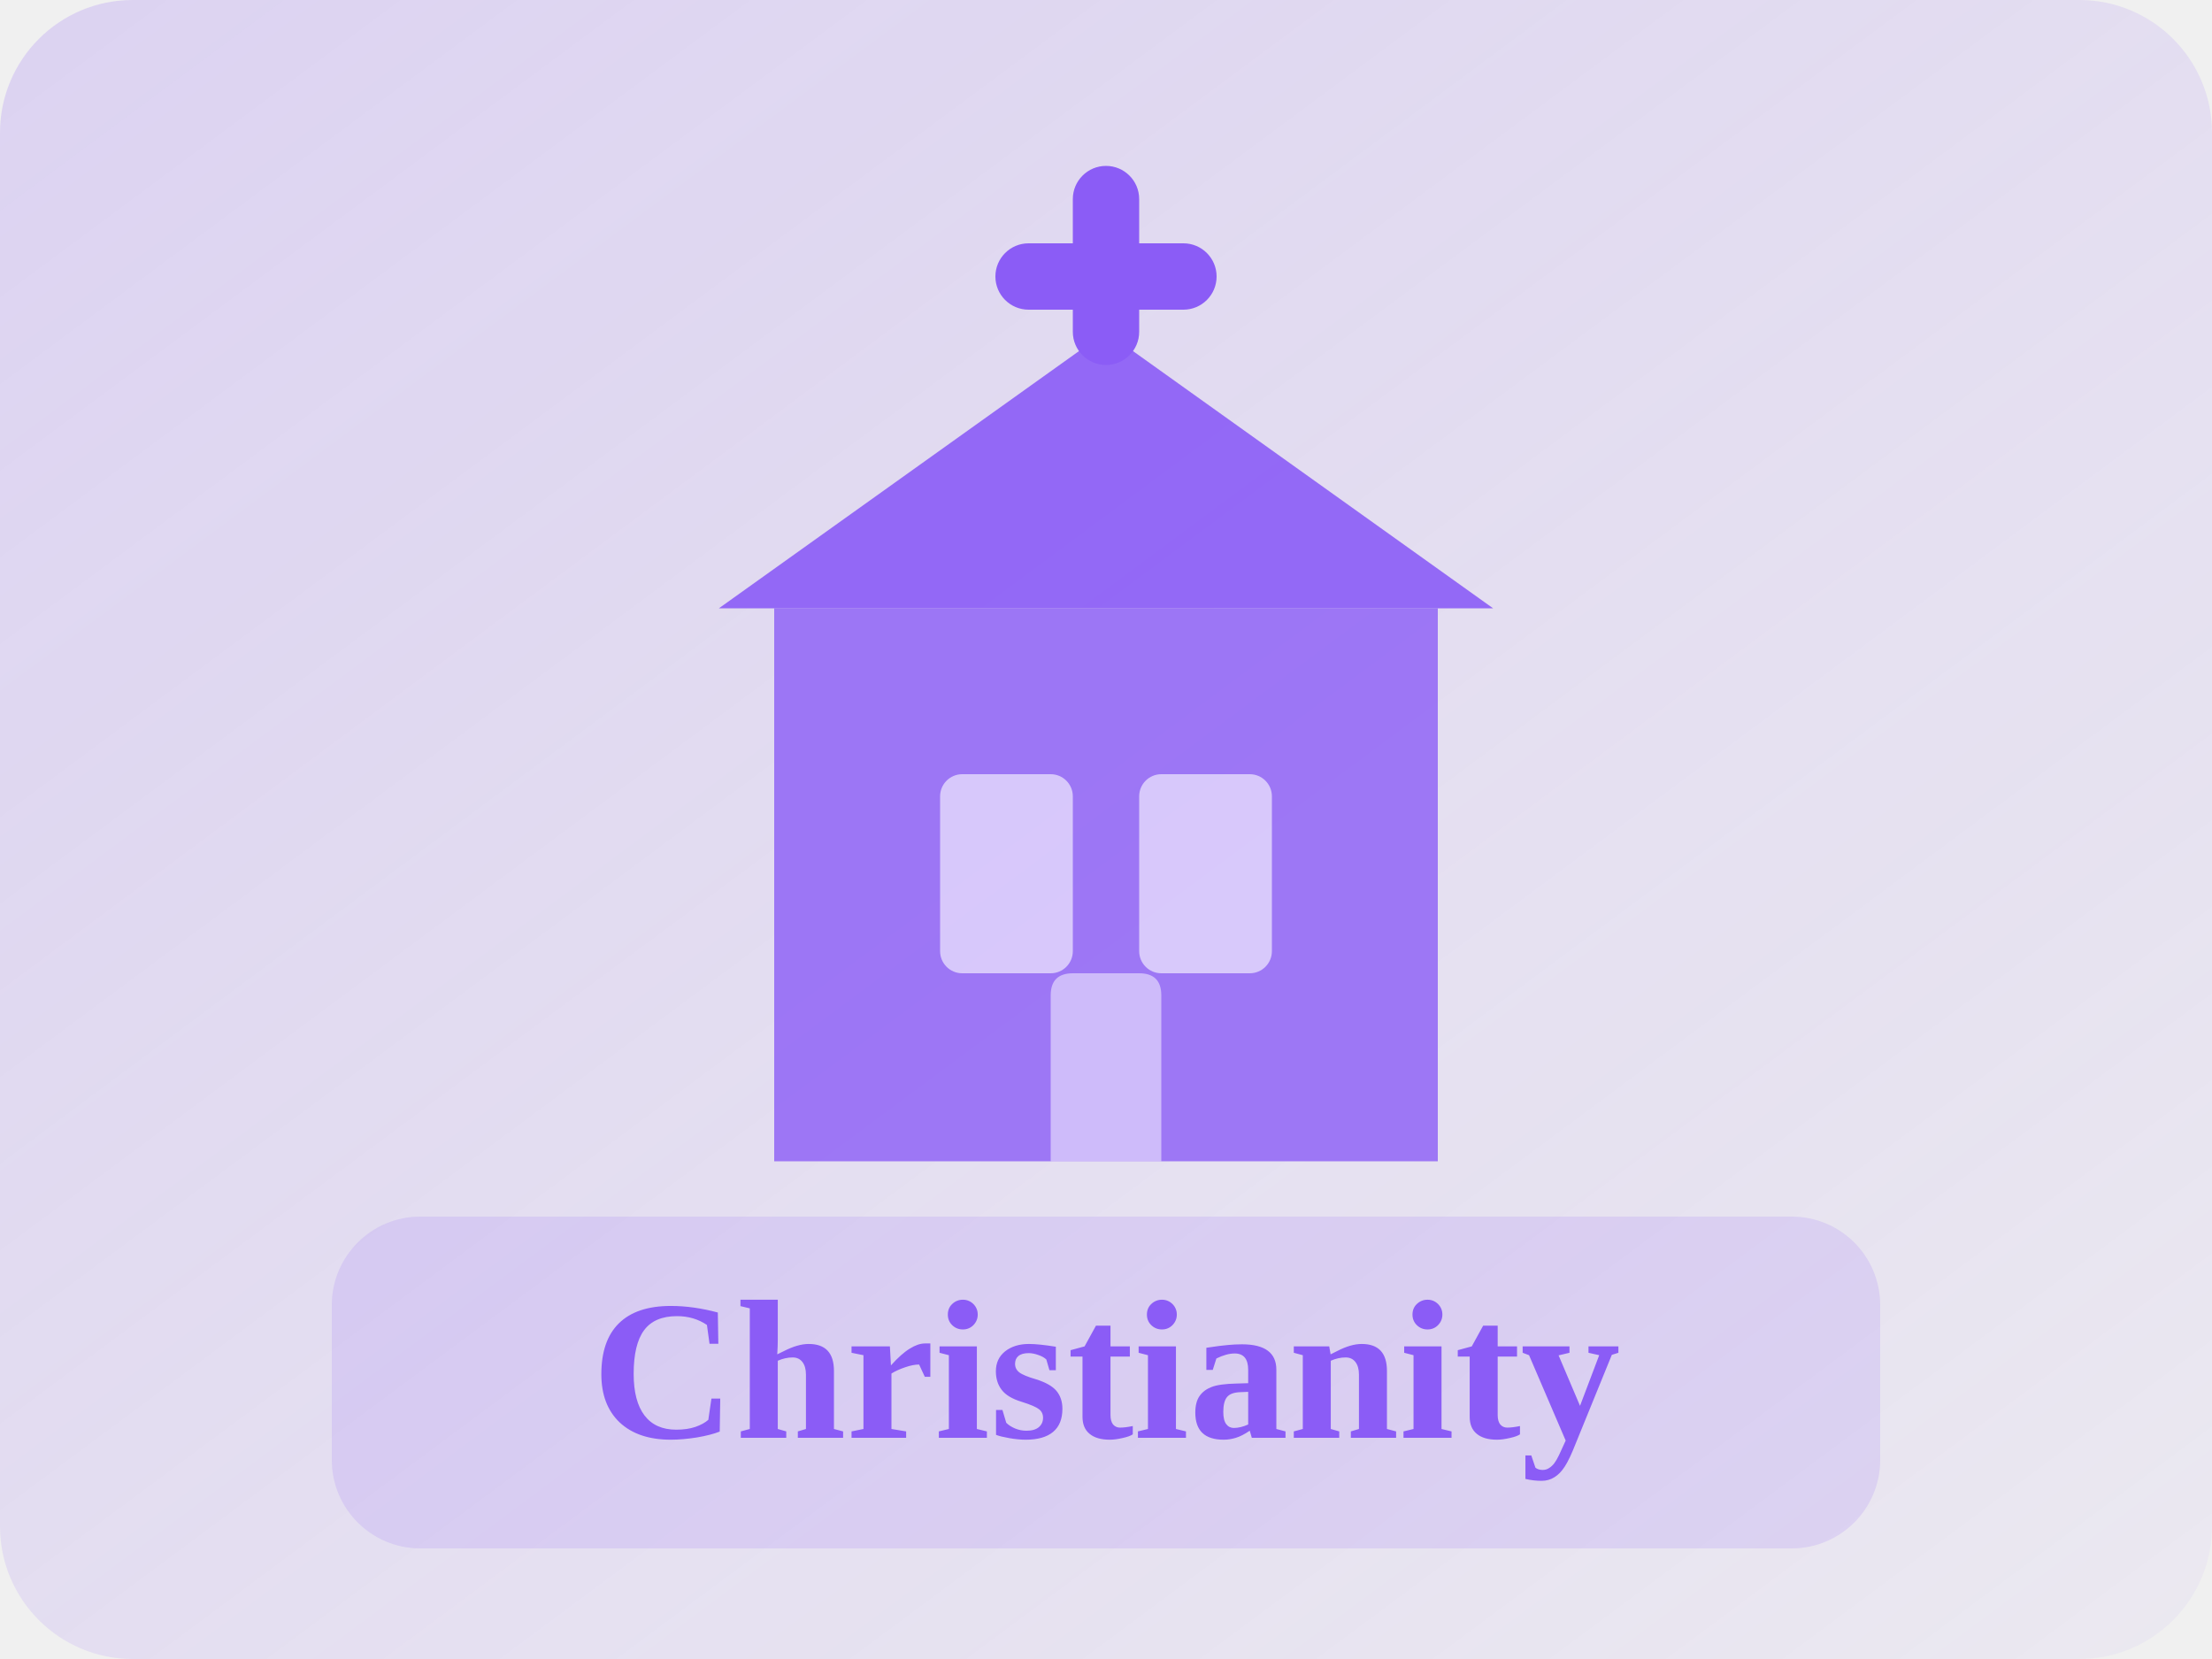
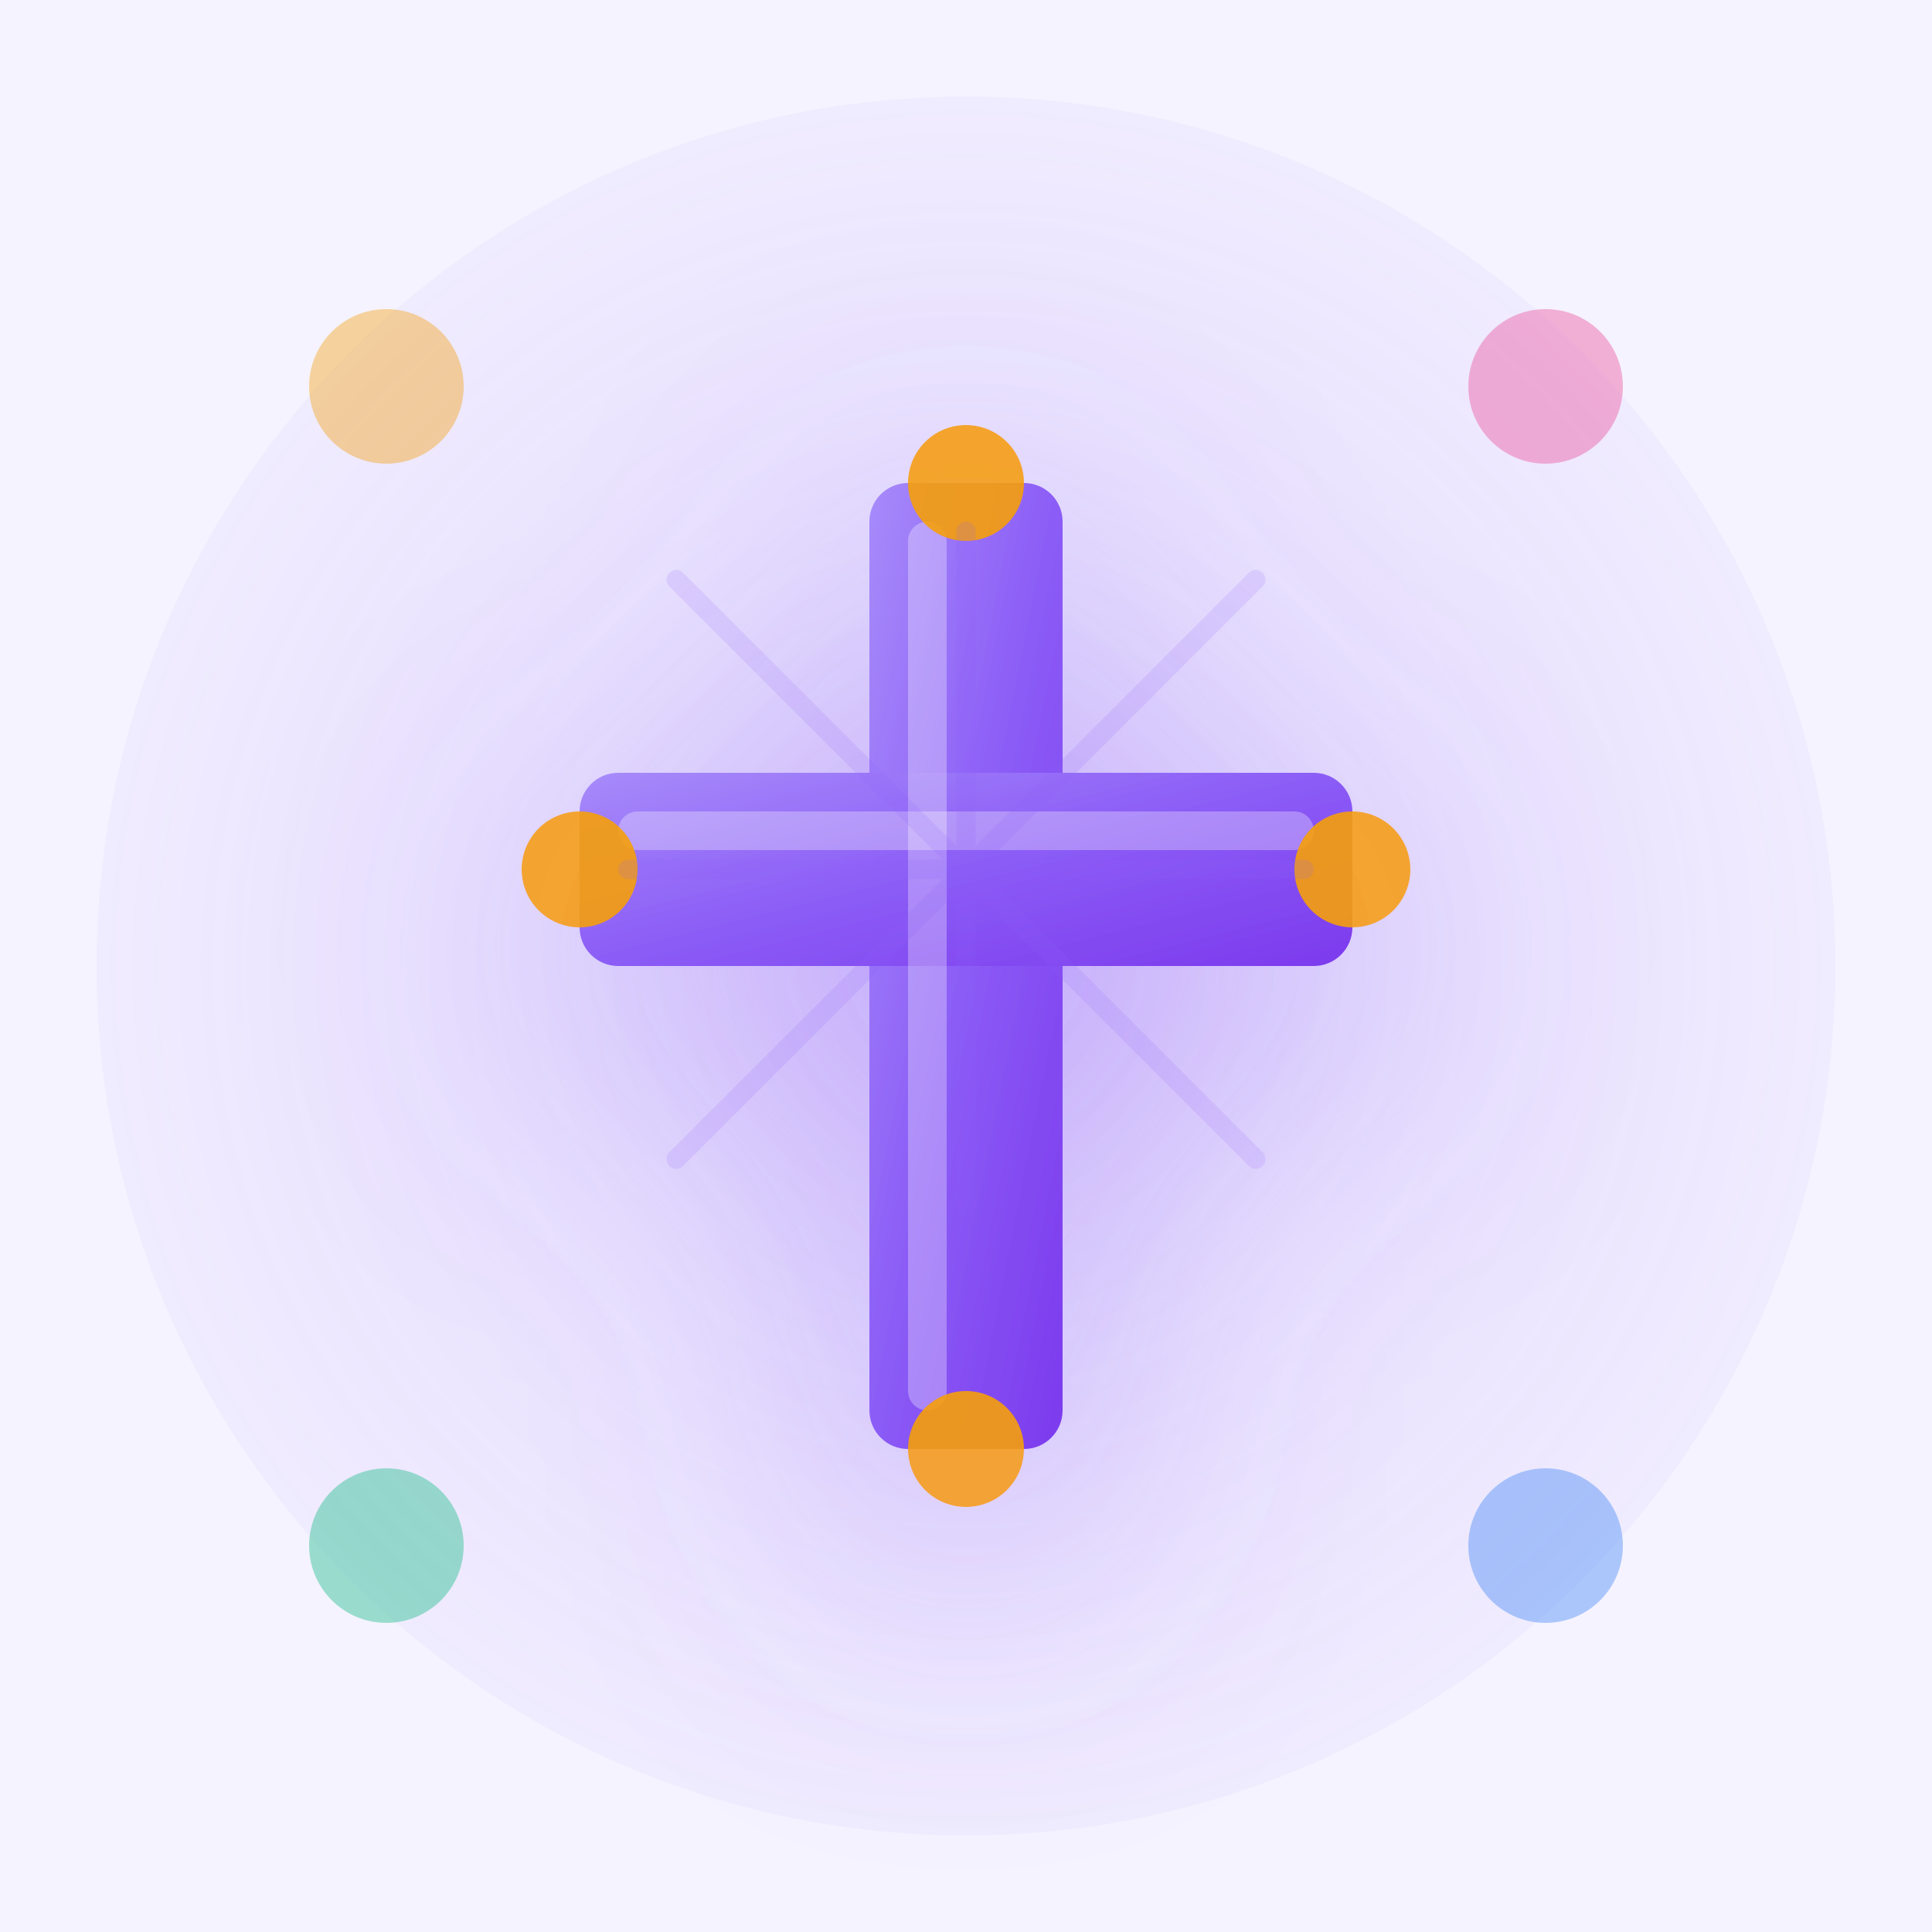
- <svg xmlns="http://www.w3.org/2000/svg" viewBox="0 0 200 150" fill="none">
+ <svg xmlns="http://www.w3.org/2000/svg" viewBox="0 0 200 200" fill="none">
+   <rect width="200" height="200" fill="#F5F3FF" />
  <defs>
-     <linearGradient id="christianGrad" x1="0%" y1="0%" x2="100%" y2="100%">
-       <stop offset="0%" style="stop-color:#8B5CF6;stop-opacity:0.2" />
-       <stop offset="100%" style="stop-color:#8B5CF6;stop-opacity:0.05" />
+     <radialGradient id="introBg">
+       <stop offset="0%" stop-color="#8B5CF6" stop-opacity="0.2" />
+       <stop offset="100%" stop-color="#8B5CF6" stop-opacity="0.05" />
+     </radialGradient>
+     <linearGradient id="crossGradient" x1="0%" y1="0%" x2="100%" y2="100%">
+       <stop offset="0%" stop-color="#A78BFA" />
+       <stop offset="50%" stop-color="#8B5CF6" />
+       <stop offset="100%" stop-color="#7C3AED" />
    </linearGradient>
  </defs>
-   <rect width="200" height="150" fill="url(#christianGrad)" rx="12" />
-   <rect x="70" y="55" width="60" height="50" fill="#8B5CF6" opacity="0.8" />
-   <path d="M 65 55 L 100 30 L 135 55 Z" fill="#8B5CF6" opacity="0.9" />
-   <rect x="97" y="15" width="6" height="18" rx="3" fill="#8B5CF6" />
-   <rect x="90" y="22" width="20" height="6" rx="3" fill="#8B5CF6" />
-   <rect x="85" y="70" width="12" height="18" rx="2" fill="#FFFFFF" opacity="0.6" />
-   <rect x="103" y="70" width="12" height="18" rx="2" fill="#FFFFFF" opacity="0.6" />
-   <path d="M 95 90 Q 95 88 97 88 L 103 88 Q 105 88 105 90 L 105 105 L 95 105 Z" fill="#FFFFFF" opacity="0.5" />
-   <rect x="30" y="110" width="140" height="30" rx="8" fill="#8B5CF6" opacity="0.15" />
-   <text x="100" y="130" font-size="18" text-anchor="middle" fill="#8B5CF6" font-weight="700">Christianity</text>
+   <circle cx="100" cy="100" r="90" fill="url(#introBg)" />
+   <g filter="drop-shadow(0 8px 16px rgba(139, 92, 246, 0.4))">
+     <rect x="90" y="50" width="20" height="100" rx="4" fill="url(#crossGradient)" />
+     <rect x="60" y="80" width="80" height="20" rx="4" fill="url(#crossGradient)" />
+     <rect x="94" y="54" width="4" height="92" rx="2" fill="#FFFFFF" opacity="0.3" />
+     <rect x="64" y="84" width="72" height="4" rx="2" fill="#FFFFFF" opacity="0.3" />
+     <circle cx="100" cy="50" r="6" fill="#F59E0B" opacity="0.9" />
+     <circle cx="100" cy="150" r="6" fill="#F59E0B" opacity="0.9" />
+     <circle cx="60" cy="90" r="6" fill="#F59E0B" opacity="0.9" />
+     <circle cx="140" cy="90" r="6" fill="#F59E0B" opacity="0.9" />
+   </g>
+   <circle cx="40" cy="40" r="8" fill="#F59E0B" opacity="0.4" />
+   <circle cx="160" cy="40" r="8" fill="#EC4899" opacity="0.4" />
+   <circle cx="40" cy="160" r="8" fill="#10B981" opacity="0.4" />
+   <circle cx="160" cy="160" r="8" fill="#3B82F6" opacity="0.4" />
+   <g opacity="0.15" stroke="#8B5CF6" stroke-width="2" stroke-linecap="round">
+     <line x1="100" y1="90" x2="70" y2="60" />
+     <line x1="100" y1="90" x2="100" y2="55" />
+     <line x1="100" y1="90" x2="130" y2="60" />
+     <line x1="100" y1="90" x2="135" y2="90" />
+     <line x1="100" y1="90" x2="130" y2="120" />
+     <line x1="100" y1="90" x2="100" y2="125" />
+     <line x1="100" y1="90" x2="70" y2="120" />
+     <line x1="100" y1="90" x2="65" y2="90" />
+   </g>
</svg>
